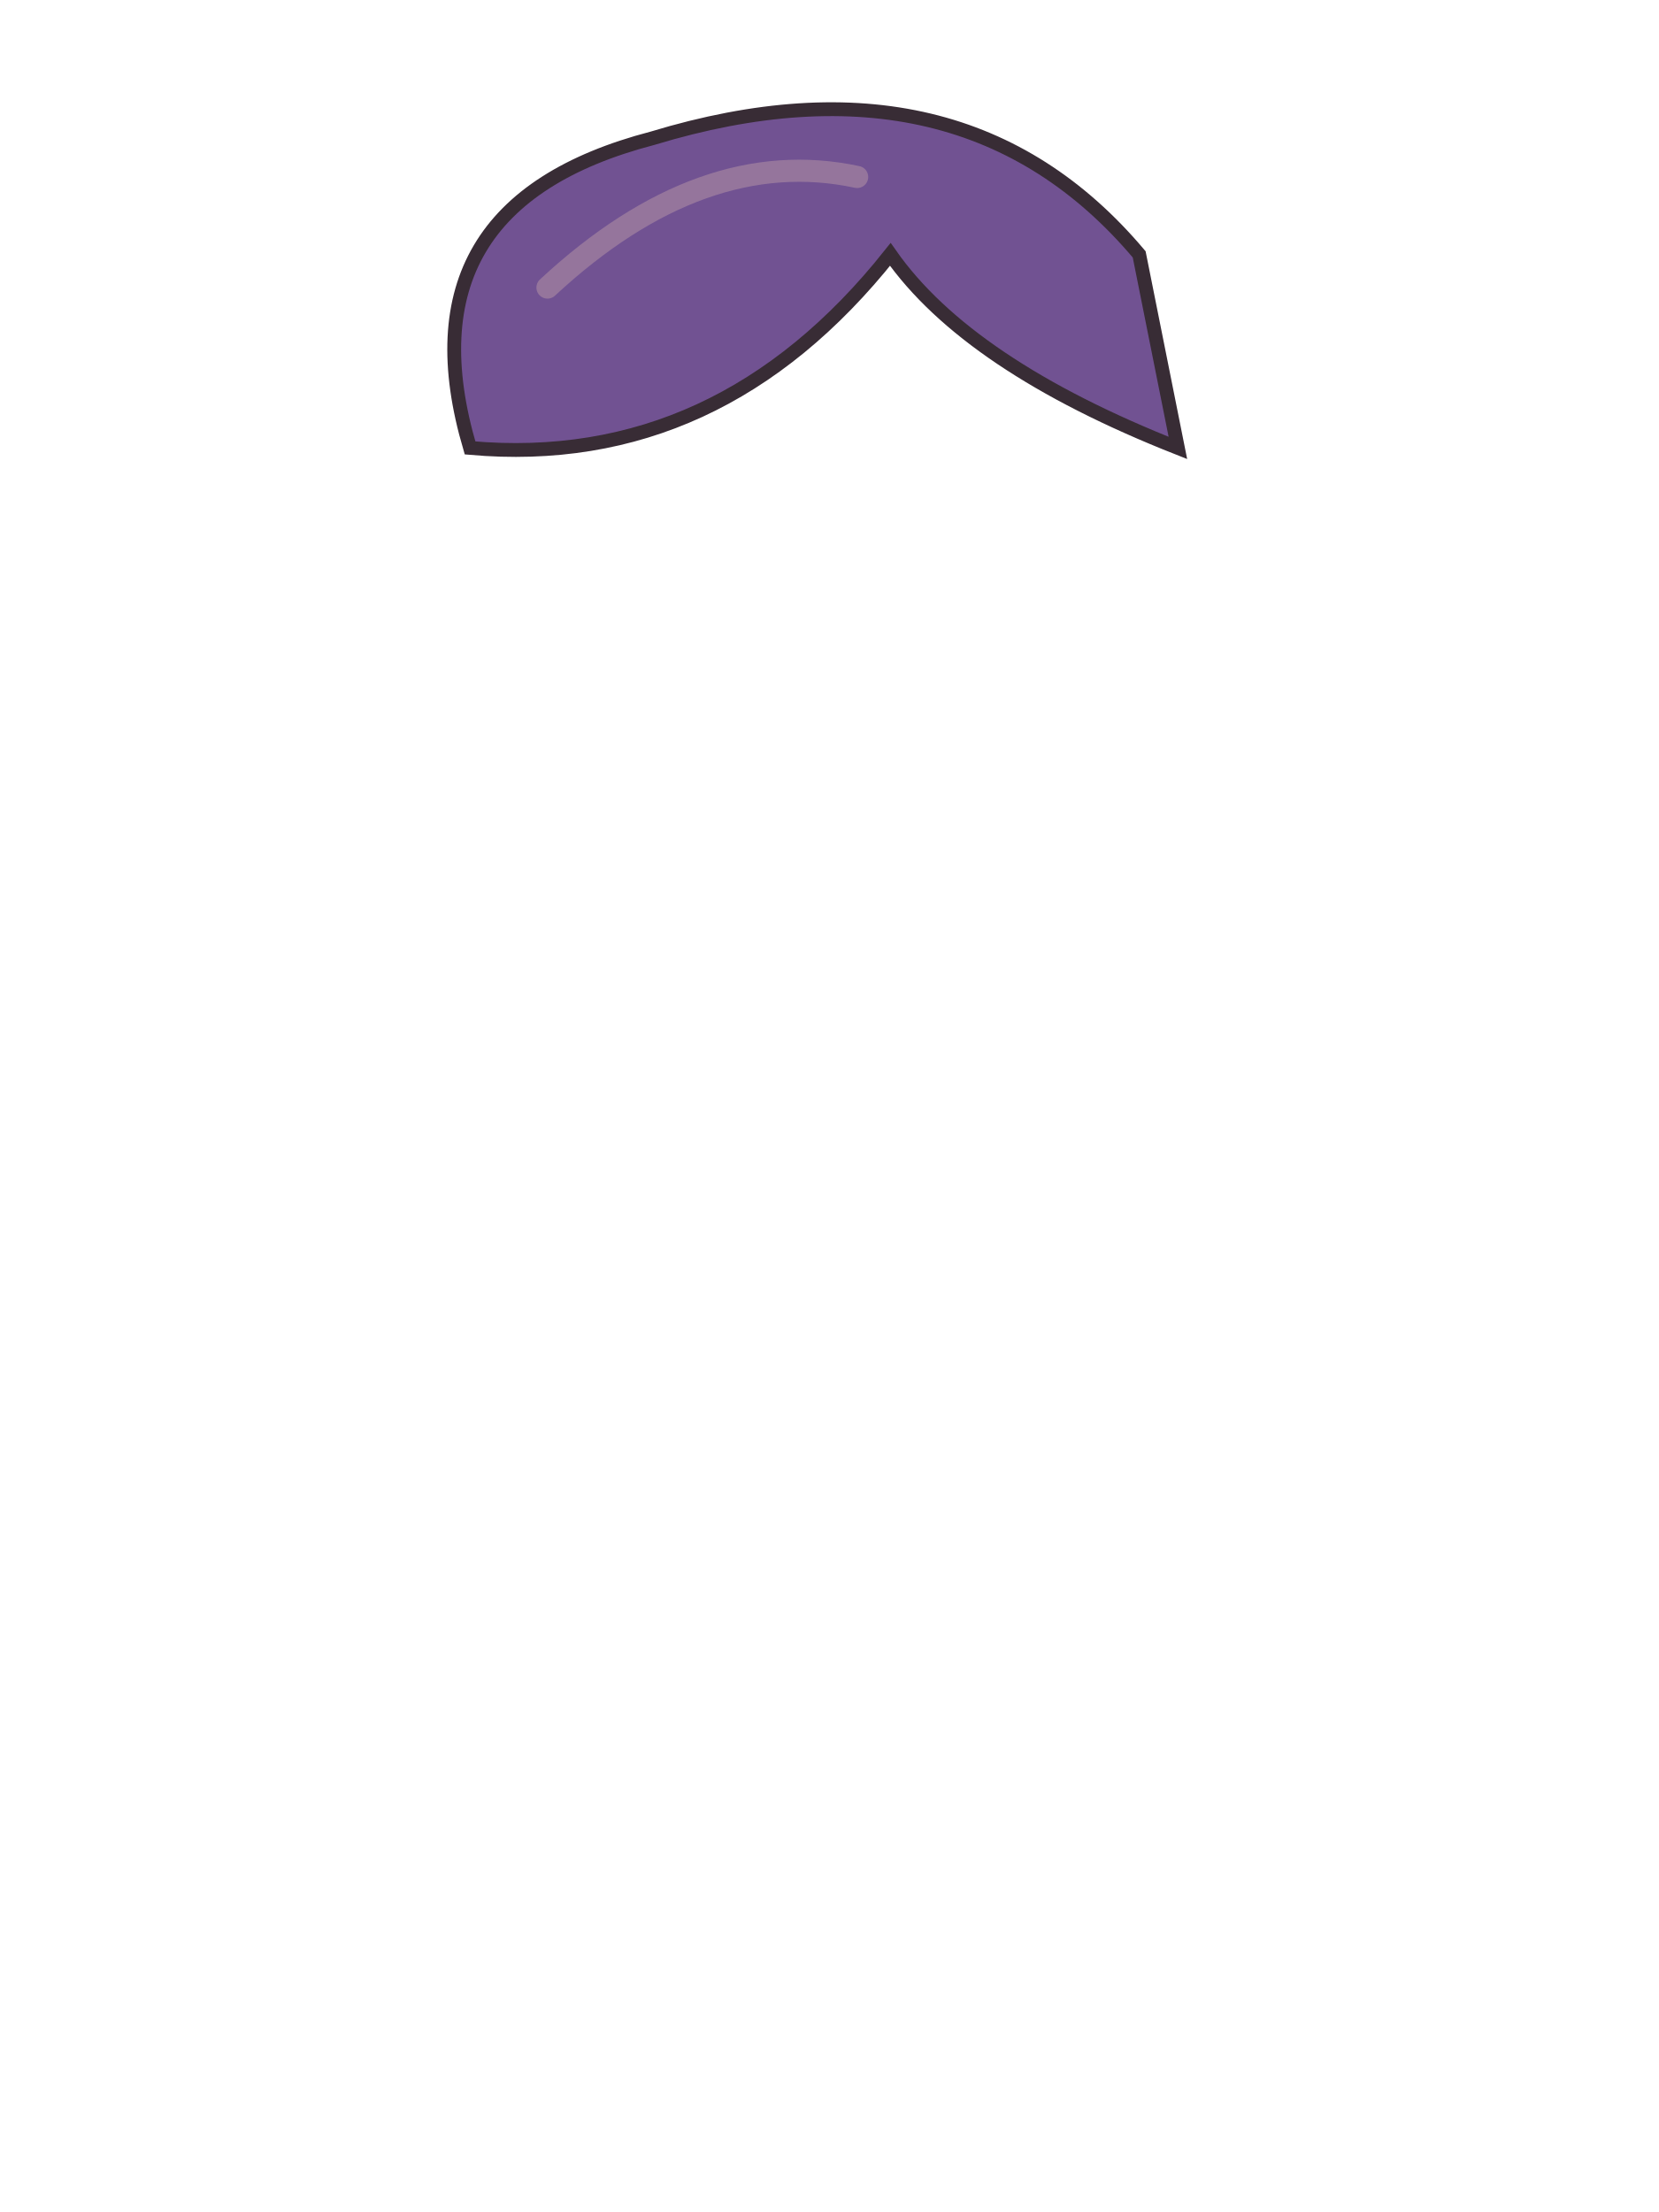
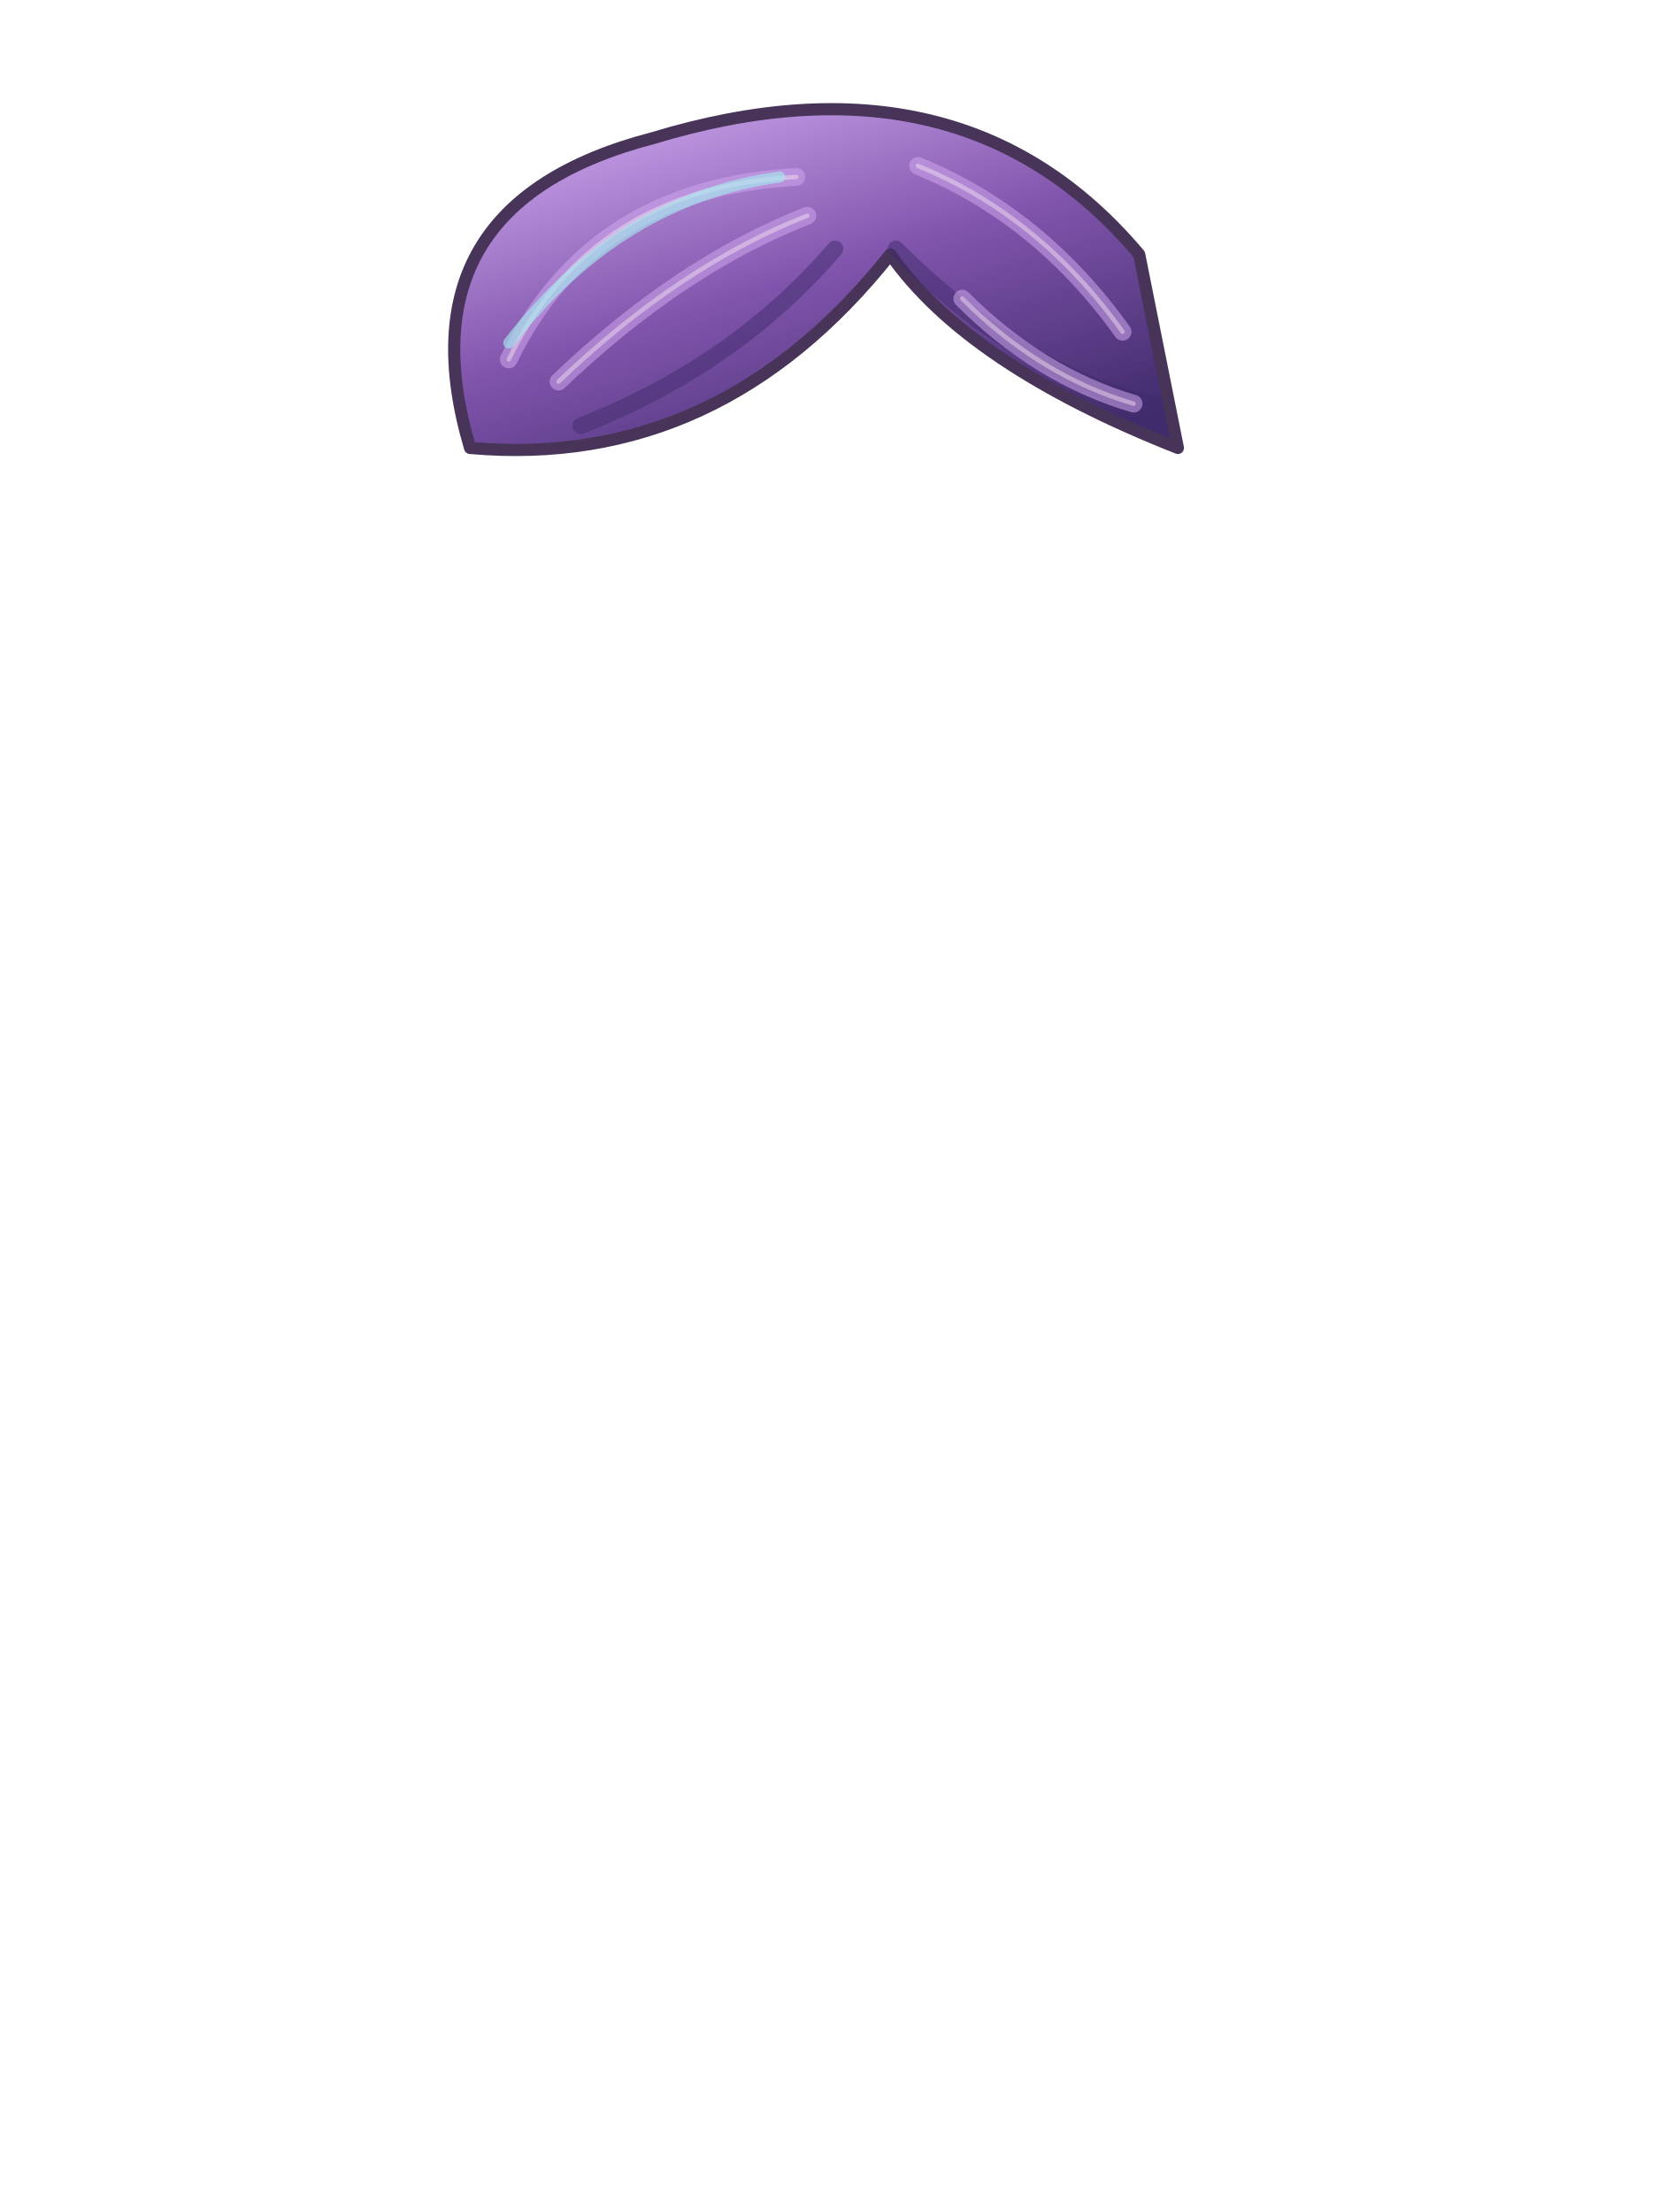
<svg xmlns="http://www.w3.org/2000/svg" viewBox="0 0 300 400">
  <defs>
-     <radialGradient id="skin" cx=".32" cy=".2" r=".85">
-       <stop stop-color="#eac086" />
-       <stop offset=".55" stop-color="#93603e" />
-       <stop offset="1" stop-color="#392b37" />
-     </radialGradient>
-     <linearGradient id="cloth" x2=".8" y2="1">
-       <stop stop-color="#3d5b75" />
-       <stop offset=".5" stop-color="#253648" />
-       <stop offset="1" stop-color="#101b2d" />
+     <linearGradient id="locks" x1=".15" y1="0" x2=".8" y2="1">
+       <stop offset="0.00" stop-color="#cda6ed" />
+       <stop offset="0.50" stop-color="#8054ac" />
+       <stop offset="1.00" stop-color="#402b6c" />
    </linearGradient>
-     <linearGradient id="metal" x2=".75" y2="1">
-       <stop stop-color="#dce6e9" />
-       <stop offset=".3" stop-color="#7e98ac" />
-       <stop offset=".48" stop-color="#e1e9eb" />
-       <stop offset=".55" stop-color="#496477" />
-       <stop offset="1" stop-color="#192c40" />
-     </linearGradient>
-     <linearGradient id="trim" x2="1" y2="1">
-       <stop stop-color="#edfcff" />
-       <stop offset=".4" stop-color="#58e4f5" />
-       <stop offset="1" stop-color="#287c9f" />
-     </linearGradient>
-     <linearGradient id="leather" x2=".8" y2="1">
-       <stop stop-color="#c59269" />
-       <stop offset=".5" stop-color="#855339" />
-       <stop offset="1" stop-color="#392722" />
-     </linearGradient>
-     <linearGradient id="hair" x2=".3" y2="1">
-       <stop stop-color="#8f5a36" />
-       <stop offset=".6" stop-color="#492b25" />
-       <stop offset="1" stop-color="#241b22" />
-     </linearGradient>
-     <radialGradient id="lens" cx=".3" cy=".15">
-       <stop stop-color="#84d9ef" />
-       <stop offset=".6" stop-color="#153e64" />
-       <stop offset="1" stop-color="#09182b" />
-     </radialGradient>
+     <clipPath id="locks-clip">
+       <path d="M85 81Q72 37 118 25Q174 8 206 46L213 81Q175 66 161 46Q130 85 85 81Z" fill="none" />
+     </clipPath>
  </defs>
-   <path d="M85 81Q72 37 118 25Q174 8 206 46L213 81Q175 66 161 46Q130 85 85 81Z" fill="#715292" stroke="#382c35" stroke-width="2.5" />
-   <path d="M99 52Q127 26 155 32" fill="none" stroke="#ffe0bc" opacity=".25" stroke-width="4" stroke-linecap="round" />
+   <path d="M85 81Q72 37 118 25Q174 8 206 46L213 81Q175 66 161 46Q130 85 85 81Z" fill="url(#locks)" stroke="#473458" stroke-width="2.2" stroke-linecap="round" stroke-linejoin="round" />
+   <g clip-path="url(#locks-clip)">
+     <path d="M105 77Q133 66 151 45M162 45Q184 67 208 73" fill="none" stroke="#402b6c" stroke-width="3" stroke-linecap="round" stroke-linejoin="round" opacity=".5" />
+     <path d="M92 65Q107 34 144 32M101 69Q123 48 146 39M166 30Q188 39 203 60M174 54Q188 68 205 73" fill="none" stroke="#cda6ed" stroke-width="3.2" stroke-linecap="round" stroke-linejoin="round" opacity=".55" />
+     <path d="M92 65Q107 34 144 32M101 69Q123 48 146 39M166 30Q188 39 203 60M174 54Q188 68 205 73" fill="none" stroke="#fff3f6" stroke-width="0.8" stroke-linecap="round" stroke-linejoin="round" opacity=".4" />
+     <path d="M92 62Q112 36 141 32" fill="none" stroke="#a4e6ed" stroke-width="2" stroke-linecap="round" stroke-linejoin="round" opacity=".65" />
+   </g>
</svg>
